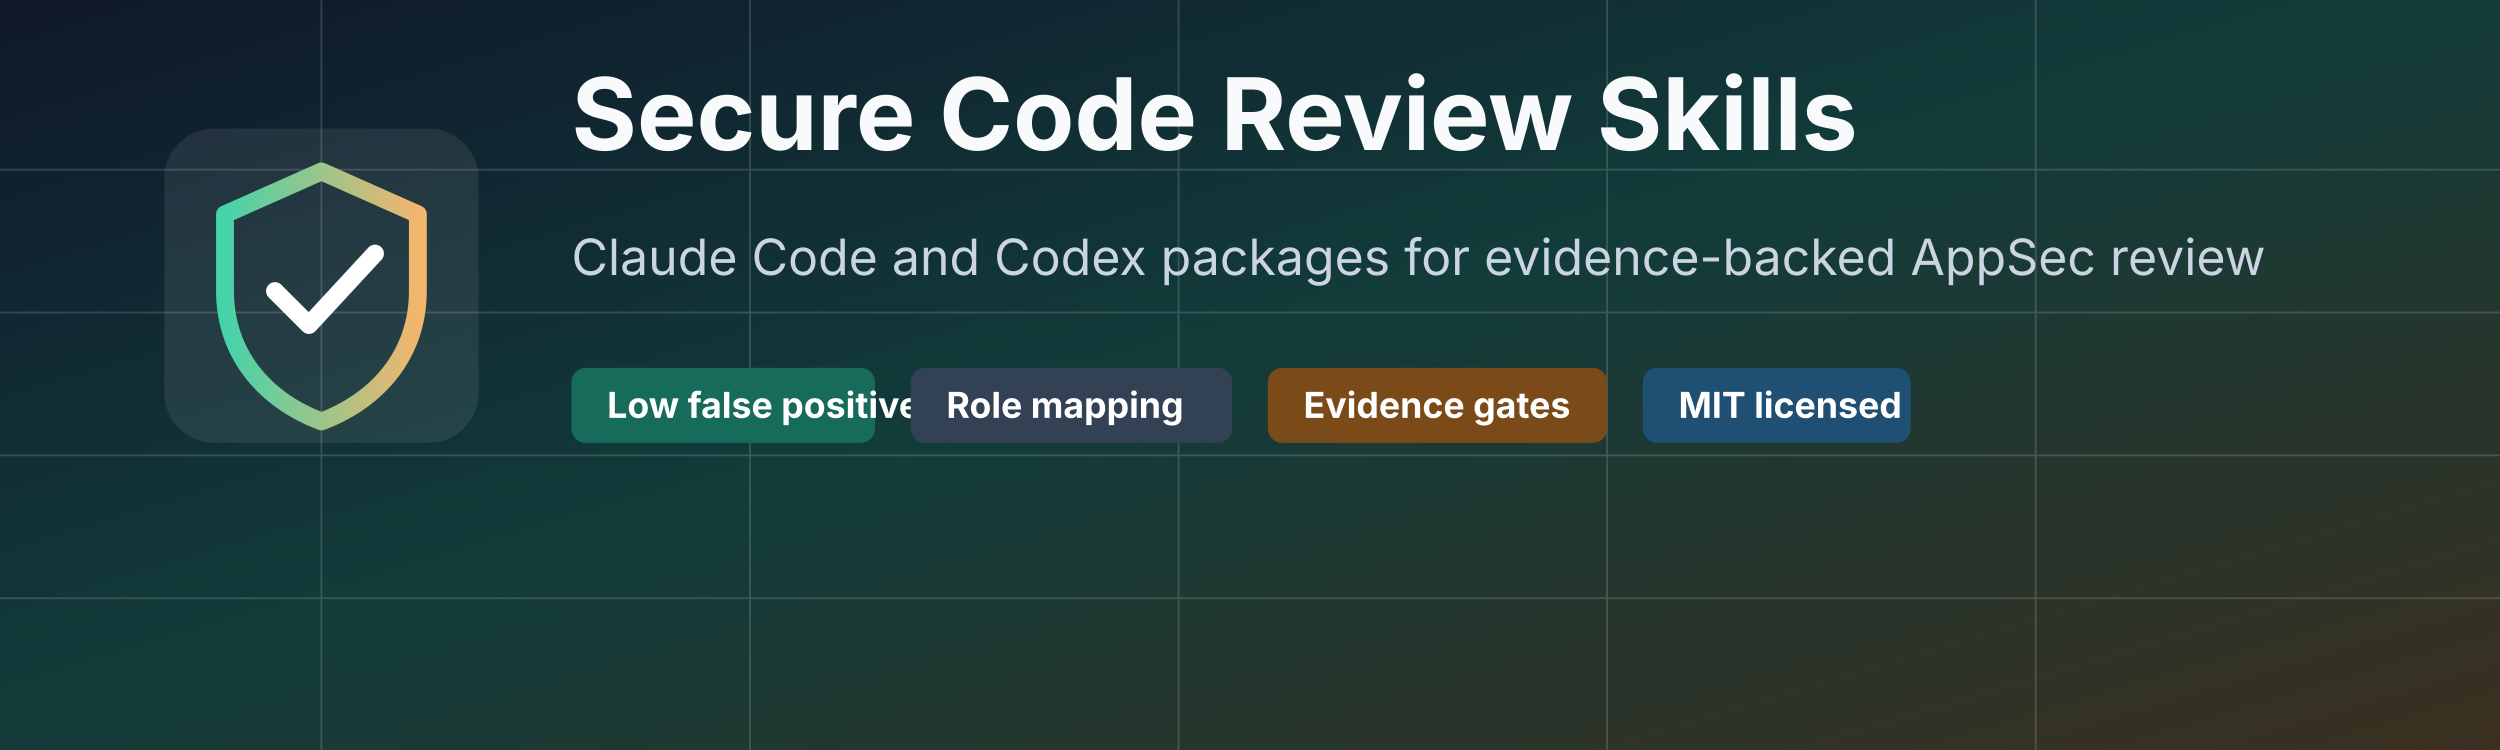
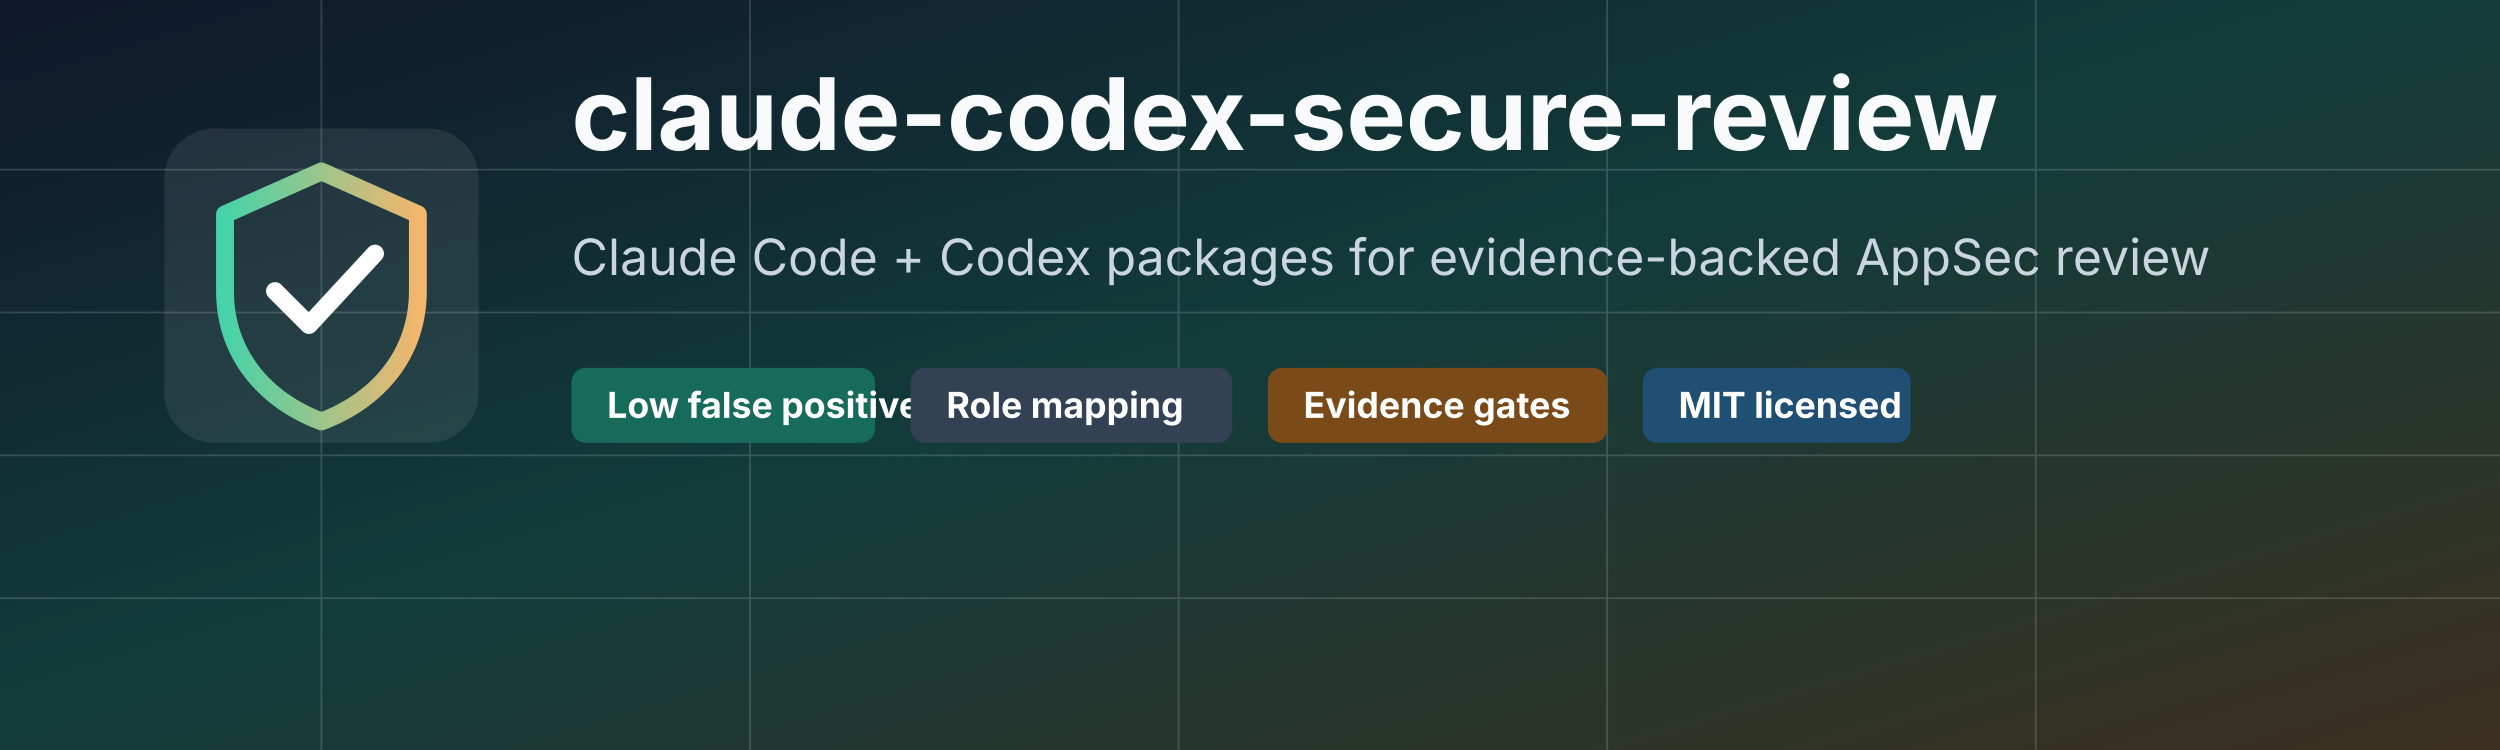
<svg xmlns="http://www.w3.org/2000/svg" width="1400" height="420" viewBox="0 0 1400 420" role="img" aria-labelledby="title desc">
  <defs>
    <linearGradient id="bg" x1="0" x2="1" y1="0" y2="1">
      <stop offset="0%" stop-color="#0f172a" />
      <stop offset="48%" stop-color="#123c3a" />
      <stop offset="100%" stop-color="#3b2f1f" />
    </linearGradient>
    <linearGradient id="line" x1="0" x2="1">
      <stop offset="0%" stop-color="#46d3a9" />
      <stop offset="100%" stop-color="#f2b66d" />
    </linearGradient>
  </defs>
  <rect width="1400" height="420" fill="url(#bg)" />
  <g opacity="0.16" stroke="#ffffff" stroke-width="1">
    <path d="M0 95 H1400" />
    <path d="M0 175 H1400" />
    <path d="M0 255 H1400" />
    <path d="M0 335 H1400" />
    <path d="M180 0 V420" />
    <path d="M420 0 V420" />
    <path d="M660 0 V420" />
    <path d="M900 0 V420" />
    <path d="M1140 0 V420" />
  </g>
  <g transform="translate(92 72)">
    <rect x="0" y="0" width="176" height="176" rx="28" fill="#ffffff" opacity="0.08" />
    <path d="M88 24 L142 48 V91 C142 126 120 152 88 164 C56 152 34 126 34 91 V48 Z" fill="none" stroke="url(#line)" stroke-width="10" stroke-linejoin="round" />
    <path d="M62 91 L81 110 L118 70" fill="none" stroke="#ffffff" stroke-width="10" stroke-linecap="round" stroke-linejoin="round" />
  </g>
  <g transform="translate(320 84)">
    <text x="0" y="0" fill="#f8fafc" font-family="Segoe UI, Inter, Arial, sans-serif" font-size="56" font-weight="750" letter-spacing="0">
-       Secure Code Review Skills
+       claude-codex-secure-review
    </text>
    <text x="0" y="70" fill="#cbd5e1" font-family="Segoe UI, Inter, Arial, sans-serif" font-size="28" letter-spacing="0">
-       Claude Code and Codex packages for evidence-backed AppSec review
+       Claude Code + Codex packages for evidence-backed AppSec review
    </text>
    <g transform="translate(0 122)" font-family="Segoe UI, Inter, Arial, sans-serif" font-size="20" font-weight="650">
      <rect x="0" y="0" width="170" height="42" rx="8" fill="#176b5b" />
      <text x="20" y="28" fill="#ffffff">Low false positives</text>
      <rect x="190" y="0" width="180" height="42" rx="8" fill="#334155" />
      <text x="210" y="28" fill="#ffffff">Role mapping</text>
      <rect x="390" y="0" width="190" height="42" rx="8" fill="#7a4b19" />
      <text x="410" y="28" fill="#ffffff">Evidence gates</text>
      <rect x="600" y="0" width="150" height="42" rx="8" fill="#1f4f73" />
      <text x="620" y="28" fill="#ffffff">MIT licensed</text>
    </g>
  </g>
  <path d="M320 300 H1120" stroke="url(#line)" stroke-width="4" stroke-linecap="round" />
</svg>
